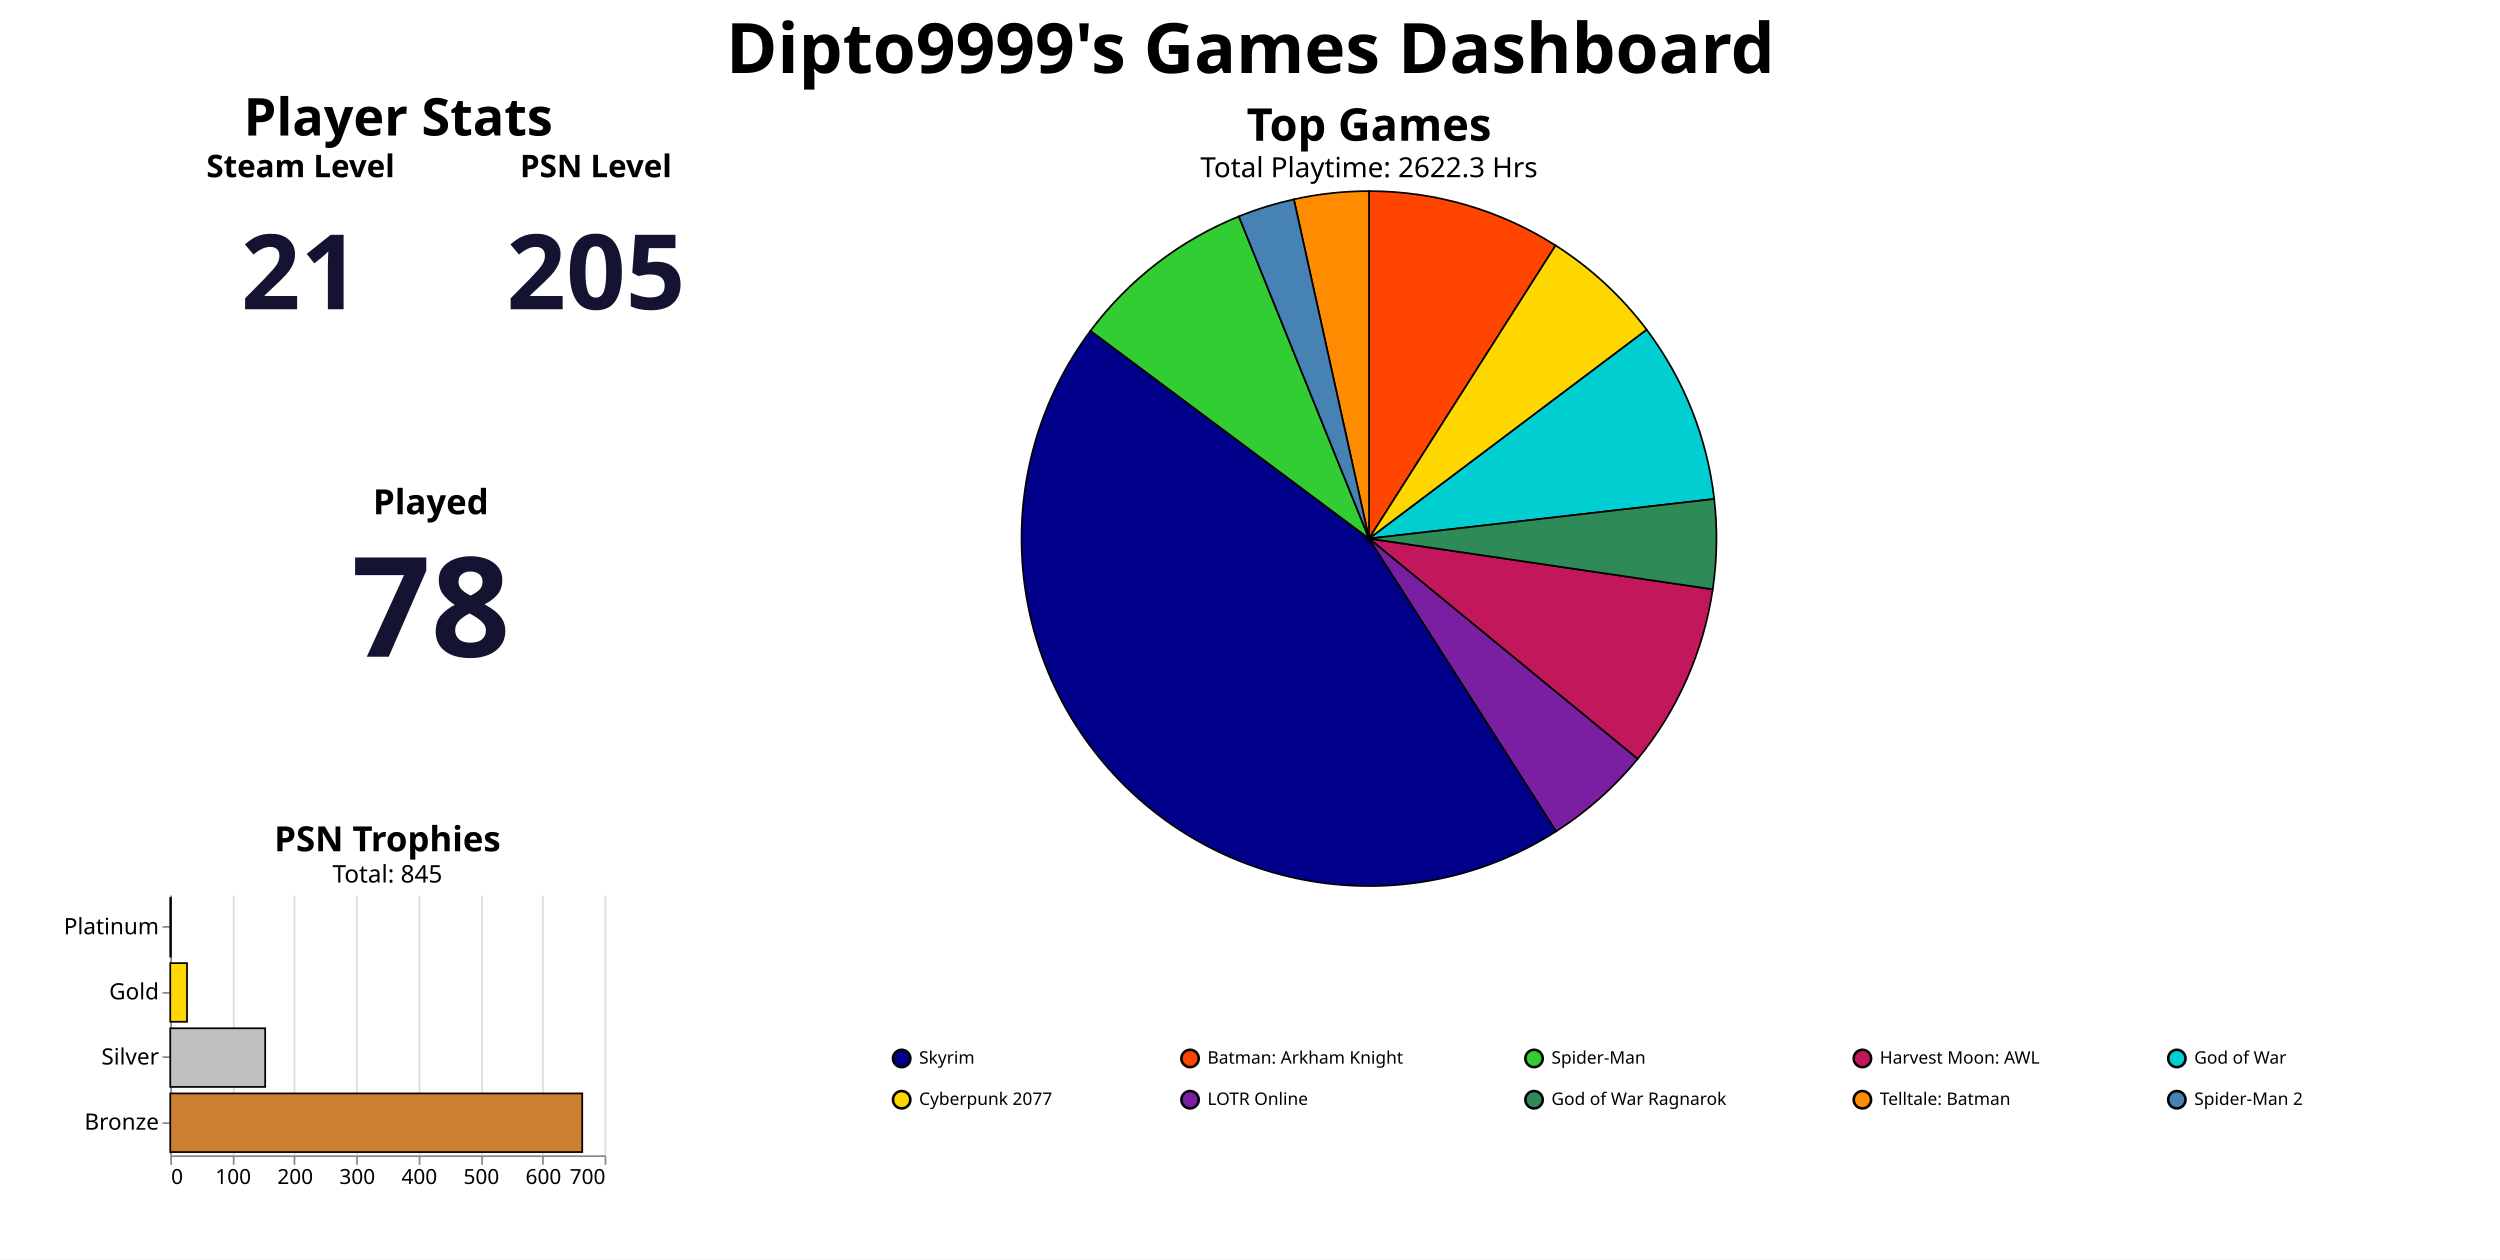
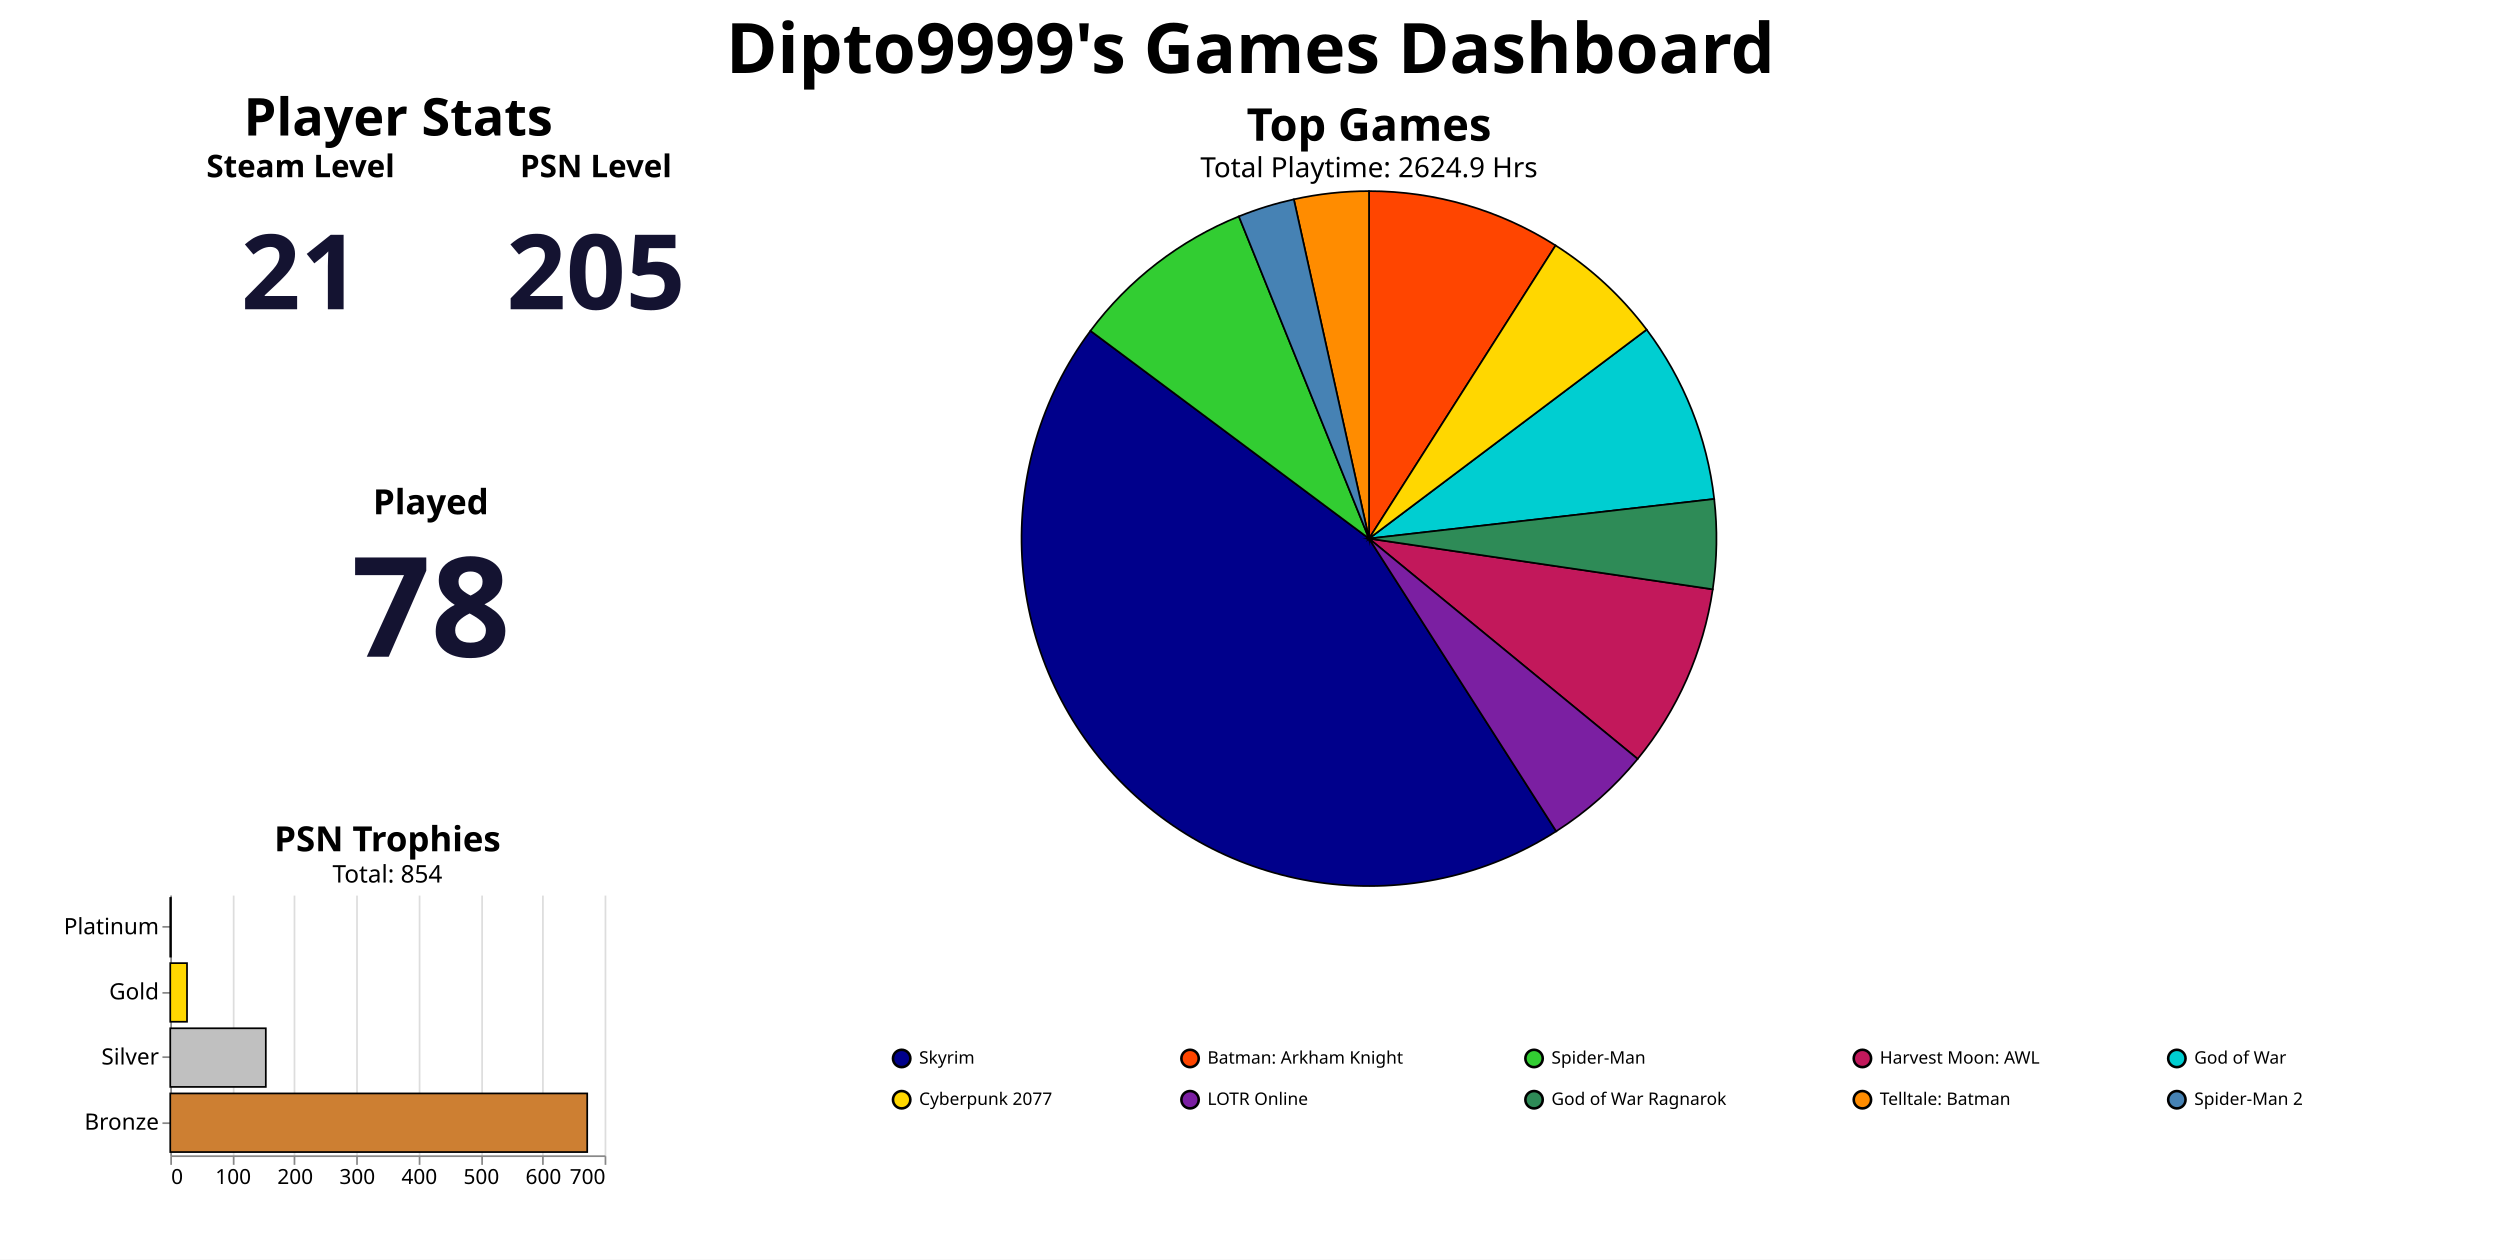
<svg xmlns="http://www.w3.org/2000/svg" version="1.1" class="marks" width="1439" height="725" viewBox="0 0 1439 725">
  <rect width="1439" height="725" fill="white" />
  <g fill="none" stroke-miterlimit="10" transform="translate(98,110)">
    <g class="mark-group role-frame root" role="graphics-object" aria-roledescription="group mark container">
      <g transform="translate(0,0)">
        <path class="background" aria-hidden="true" d="M0,0h0v0h0Z" />
        <g>
          <g class="mark-group role-scope concat_0_group" role="graphics-object" aria-roledescription="group mark container">
            <g transform="translate(0,0)">
              <path class="background" aria-hidden="true" d="M0,0h0v0h0Z" />
              <g>
                <g class="mark-group role-scope concat_0_concat_0_group" role="graphics-object" aria-roledescription="group mark container">
                  <g transform="translate(0,0)">
                    <path class="background" aria-hidden="true" d="M0,0h0v0h0Z" />
                    <g>
                      <g class="mark-group role-scope concat_0_concat_0_concat_0_group" role="graphics-object" aria-roledescription="group mark container">
                        <g transform="translate(0,0)">
                          <path class="background" aria-hidden="true" d="M0,0h150v150h-150Z" stroke="#ddd" stroke-opacity="0" stroke-width="1.5" />
                          <g>
                            <g class="mark-text role-mark concat_0_concat_0_concat_0_marks" role="graphics-object" aria-roledescription="text mark container">
                              <text aria-label="Metric: Steam Level; Value: 21" role="graphics-symbol" aria-roledescription="text mark" text-anchor="middle" transform="translate(75,68)" font-family="sans-serif" font-size="60px" font-weight="bold" fill="#141331">21</text>
                            </g>
                            <g class="mark-group role-title">
                              <g transform="translate(75,-22)">
                                <path class="background" aria-hidden="true" d="M0,0h0v0h0Z" pointer-events="none" />
                                <g>
                                  <g class="mark-text role-title-text" role="graphics-symbol" aria-roledescription="title" aria-label="Title text 'Steam Level'" pointer-events="none">
                                    <text text-anchor="middle" transform="translate(0,14)" font-family="sans-serif" font-size="18px" font-weight="bold" fill="#000" opacity="1">Steam Level</text>
                                  </g>
                                </g>
                                <path class="foreground" aria-hidden="true" d="" pointer-events="none" display="none" />
                              </g>
                            </g>
                          </g>
                          <path class="foreground" aria-hidden="true" d="" display="none" />
                        </g>
                      </g>
                      <g class="mark-group role-scope concat_0_concat_0_concat_1_group" role="graphics-object" aria-roledescription="group mark container">
                        <g transform="translate(170,0)">
                          <path class="background" aria-hidden="true" d="M0,0h150v150h-150Z" stroke="#ddd" stroke-opacity="0" stroke-width="1.5" />
                          <g>
                            <g class="mark-text role-mark concat_0_concat_0_concat_1_marks" role="graphics-object" aria-roledescription="text mark container">
                              <text aria-label="Metric: PSN Level; Value: 205" role="graphics-symbol" aria-roledescription="text mark" text-anchor="middle" transform="translate(75,68)" font-family="sans-serif" font-size="60px" font-weight="bold" fill="#141331">205</text>
                            </g>
                            <g class="mark-group role-title">
                              <g transform="translate(75,-22)">
                                <path class="background" aria-hidden="true" d="M0,0h0v0h0Z" pointer-events="none" />
                                <g>
                                  <g class="mark-text role-title-text" role="graphics-symbol" aria-roledescription="title" aria-label="Title text 'PSN Level'" pointer-events="none">
                                    <text text-anchor="middle" transform="translate(0,14)" font-family="sans-serif" font-size="18px" font-weight="bold" fill="#000" opacity="1">PSN Level</text>
                                  </g>
                                </g>
                                <path class="foreground" aria-hidden="true" d="" pointer-events="none" display="none" />
                              </g>
                            </g>
                          </g>
                          <path class="foreground" aria-hidden="true" d="" display="none" />
                        </g>
                      </g>
                    </g>
                    <path class="foreground" aria-hidden="true" d="" display="none" />
                  </g>
                </g>
                <g class="mark-group role-scope concat_0_concat_1_group" role="graphics-object" aria-roledescription="group mark container">
                  <g transform="translate(0,194)">
                    <path class="background" aria-hidden="true" d="M0,0h300v150h-300Z" stroke="#ddd" stroke-opacity="0" stroke-width="1.5" />
                    <g>
                      <g class="mark-text role-mark concat_0_concat_1_marks" role="graphics-object" aria-roledescription="text mark container">
                        <text aria-label="Metric: Played; Value: 78" role="graphics-symbol" aria-roledescription="text mark" text-anchor="middle" transform="translate(150,74)" font-family="sans-serif" font-size="80px" font-weight="bold" fill="#141331">78</text>
                      </g>
                      <g class="mark-group role-title">
                        <g transform="translate(150,-24)">
                          <path class="background" aria-hidden="true" d="M0,0h0v0h0Z" pointer-events="none" />
                          <g>
                            <g class="mark-text role-title-text" role="graphics-symbol" aria-roledescription="title" aria-label="Title text 'Played'" pointer-events="none">
                              <text text-anchor="middle" transform="translate(0,16)" font-family="sans-serif" font-size="20px" font-weight="bold" fill="#000" opacity="1">Played</text>
                            </g>
                          </g>
                          <path class="foreground" aria-hidden="true" d="" pointer-events="none" display="none" />
                        </g>
                      </g>
                    </g>
                    <path class="foreground" aria-hidden="true" d="" display="none" />
                  </g>
                </g>
                <g class="mark-group role-scope concat_0_concat_2_group" role="graphics-object" aria-roledescription="group mark container">
                  <g transform="translate(0,405)">
                    <path class="background" aria-hidden="true" d="M0,0h250v150h-250Z" stroke="#ddd" stroke-opacity="0" stroke-width="1.5" />
                    <g>
                      <g class="mark-group role-axis" aria-hidden="true">
                        <g transform="translate(0.5,150.5)">
                          <path class="background" aria-hidden="true" d="M0,0h0v0h0Z" pointer-events="none" />
                          <g>
                            <g class="mark-rule role-axis-grid" pointer-events="none">
                              <line transform="translate(0,0)" x2="0" y2="-150" stroke="#ddd" stroke-width="1" opacity="1" />
                              <line transform="translate(36,0)" x2="0" y2="-150" stroke="#ddd" stroke-width="1" opacity="1" />
                              <line transform="translate(71,0)" x2="0" y2="-150" stroke="#ddd" stroke-width="1" opacity="1" />
                              <line transform="translate(107,0)" x2="0" y2="-150" stroke="#ddd" stroke-width="1" opacity="1" />
                              <line transform="translate(143,0)" x2="0" y2="-150" stroke="#ddd" stroke-width="1" opacity="1" />
                              <line transform="translate(179,0)" x2="0" y2="-150" stroke="#ddd" stroke-width="1" opacity="1" />
                              <line transform="translate(214,0)" x2="0" y2="-150" stroke="#ddd" stroke-width="1" opacity="1" />
                              <line transform="translate(250,0)" x2="0" y2="-150" stroke="#ddd" stroke-width="1" opacity="1" />
                            </g>
                          </g>
                          <path class="foreground" aria-hidden="true" d="" pointer-events="none" display="none" />
                        </g>
                      </g>
                      <g class="mark-group role-axis" role="graphics-symbol" aria-roledescription="axis" aria-label="X-axis for a linear scale with values from 0 to 700">
                        <g transform="translate(0.5,150.5)">
                          <path class="background" aria-hidden="true" d="M0,0h0v0h0Z" pointer-events="none" />
                          <g>
                            <g class="mark-rule role-axis-tick" pointer-events="none">
                              <line transform="translate(0,0)" x2="0" y2="5" stroke="#888" stroke-width="1" opacity="1" />
                              <line transform="translate(36,0)" x2="0" y2="5" stroke="#888" stroke-width="1" opacity="1" />
                              <line transform="translate(71,0)" x2="0" y2="5" stroke="#888" stroke-width="1" opacity="1" />
                              <line transform="translate(107,0)" x2="0" y2="5" stroke="#888" stroke-width="1" opacity="1" />
                              <line transform="translate(143,0)" x2="0" y2="5" stroke="#888" stroke-width="1" opacity="1" />
                              <line transform="translate(179,0)" x2="0" y2="5" stroke="#888" stroke-width="1" opacity="1" />
                              <line transform="translate(214,0)" x2="0" y2="5" stroke="#888" stroke-width="1" opacity="1" />
                              <line transform="translate(250,0)" x2="0" y2="5" stroke="#888" stroke-width="1" opacity="1" />
                            </g>
                            <g class="mark-text role-axis-label" pointer-events="none">
                              <text text-anchor="start" transform="translate(0,16)" font-family="sans-serif" font-size="12px" fill="#000" opacity="1">0</text>
                              <text text-anchor="middle" transform="translate(35.71429,16)" font-family="sans-serif" font-size="12px" fill="#000" opacity="1">100</text>
                              <text text-anchor="middle" transform="translate(71.42857,16)" font-family="sans-serif" font-size="12px" fill="#000" opacity="1">200</text>
                              <text text-anchor="middle" transform="translate(107.1429,16)" font-family="sans-serif" font-size="12px" fill="#000" opacity="1">300</text>
                              <text text-anchor="middle" transform="translate(142.8571,16)" font-family="sans-serif" font-size="12px" fill="#000" opacity="1">400</text>
                              <text text-anchor="middle" transform="translate(178.5714,16)" font-family="sans-serif" font-size="12px" fill="#000" opacity="1">500</text>
                              <text text-anchor="middle" transform="translate(214.2857,16)" font-family="sans-serif" font-size="12px" fill="#000" opacity="1">600</text>
                              <text text-anchor="end" transform="translate(250,16)" font-family="sans-serif" font-size="12px" fill="#000" opacity="1">700</text>
                            </g>
                            <g class="mark-rule role-axis-domain" pointer-events="none">
                              <line transform="translate(0,0)" x2="250" y2="0" stroke="#888" stroke-width="1" opacity="1" />
                            </g>
                          </g>
                          <path class="foreground" aria-hidden="true" d="" pointer-events="none" display="none" />
                        </g>
                      </g>
                      <g class="mark-group role-axis" role="graphics-symbol" aria-roledescription="axis" aria-label="Y-axis for a discrete scale with 4 values: Platinum, Gold, Silver, Bronze">
                        <g transform="translate(0.5,0.5)">
                          <path class="background" aria-hidden="true" d="M0,0h0v0h0Z" pointer-events="none" />
                          <g>
                            <g class="mark-rule role-axis-tick" pointer-events="none">
                              <line transform="translate(0,18)" x2="-5" y2="0" stroke="#888" stroke-width="1" opacity="1" />
                              <line transform="translate(0,56)" x2="-5" y2="0" stroke="#888" stroke-width="1" opacity="1" />
                              <line transform="translate(0,93)" x2="-5" y2="0" stroke="#888" stroke-width="1" opacity="1" />
                              <line transform="translate(0,131)" x2="-5" y2="0" stroke="#888" stroke-width="1" opacity="1" />
                            </g>
                            <g class="mark-text role-axis-label" pointer-events="none">
                              <text text-anchor="end" transform="translate(-7,22.25)" font-family="sans-serif" font-size="13px" fill="#000" opacity="1">Platinum</text>
                              <text text-anchor="end" transform="translate(-7,59.75)" font-family="sans-serif" font-size="13px" fill="#000" opacity="1">Gold</text>
                              <text text-anchor="end" transform="translate(-7,97.25)" font-family="sans-serif" font-size="13px" fill="#000" opacity="1">Silver</text>
                              <text text-anchor="end" transform="translate(-7,134.75)" font-family="sans-serif" font-size="13px" fill="#000" opacity="1">Bronze</text>
                            </g>
                            <g class="mark-rule role-axis-domain" pointer-events="none">
                              <line transform="translate(0,0)" x2="0" y2="150" stroke="#888" stroke-width="1" opacity="1" />
                            </g>
                          </g>
                          <path class="foreground" aria-hidden="true" d="" pointer-events="none" display="none" />
                        </g>
                      </g>
                      <g class="mark-rect role-mark concat_0_concat_2_marks" role="graphics-object" aria-roledescription="rect mark container">
                        <path aria-label="count: 1; type: Platinum; Trophy: Platinum; Count: 1" role="graphics-symbol" aria-roledescription="bar" d="M0,1.875h0.357v33.75h-0.357Z" fill="#B9F2FF" stroke="black" stroke-width="1" />
                        <path aria-label="count: 27; type: Gold; Trophy: Gold; Count: 27" role="graphics-symbol" aria-roledescription="bar" d="M0,39.375h9.643v33.75h-9.643Z" fill="#FFD700" stroke="black" stroke-width="1" />
-                         <path aria-label="count: 153; type: Silver; Trophy: Silver; Count: 153" role="graphics-symbol" aria-roledescription="bar" d="M0,76.875h54.643v33.75h-54.643Z" fill="#C0C0C0" stroke="black" stroke-width="1" />
-                         <path aria-label="count: 664; type: Bronze; Trophy: Bronze; Count: 664" role="graphics-symbol" aria-roledescription="bar" d="M0,114.375h237.143v33.75h-237.143Z" fill="#CD7F32" stroke="black" stroke-width="1" />
+                         <path aria-label="count: 154; type: Silver; Trophy: Silver; Count: 154" role="graphics-symbol" aria-roledescription="bar" d="M0,76.875h55v33.75h-55Z" fill="#C0C0C0" stroke="black" stroke-width="1" />
+                         <path aria-label="count: 672; type: Bronze; Trophy: Bronze; Count: 672" role="graphics-symbol" aria-roledescription="bar" d="M0,114.375h240v33.75h-240Z" fill="#CD7F32" stroke="black" stroke-width="1" />
                      </g>
                      <g class="mark-group role-title">
                        <g transform="translate(125,-41)">
                          <path class="background" aria-hidden="true" d="M0,0h0v0h0Z" pointer-events="none" />
                          <g>
                            <g class="mark-text role-title-text" role="graphics-symbol" aria-roledescription="title" aria-label="Title text 'PSN Trophies'" pointer-events="none">
                              <text text-anchor="middle" transform="translate(0,16)" font-family="sans-serif" font-size="20px" font-weight="bold" fill="#000" opacity="1">PSN Trophies</text>
                            </g>
-                             <g class="mark-text role-title-subtitle" role="graphics-symbol" aria-roledescription="subtitle" aria-label="Subtitle text 'Total: 845'" pointer-events="none">
-                               <text text-anchor="middle" transform="translate(0,34)" font-family="sans-serif" font-size="14px" fill="#000" opacity="1">Total: 845</text>
+                             <g class="mark-text role-title-subtitle" role="graphics-symbol" aria-roledescription="subtitle" aria-label="Subtitle text 'Total: 854'" pointer-events="none">
+                               <text text-anchor="middle" transform="translate(0,34)" font-family="sans-serif" font-size="14px" fill="#000" opacity="1">Total: 854</text>
                            </g>
                          </g>
                          <path class="foreground" aria-hidden="true" d="" pointer-events="none" display="none" />
                        </g>
                      </g>
                    </g>
                    <path class="foreground" aria-hidden="true" d="" display="none" />
                  </g>
                </g>
                <g class="mark-group role-title">
                  <g transform="translate(131.2109,-56)">
                    <path class="background" aria-hidden="true" d="M0,0h0v0h0Z" pointer-events="none" />
                    <g>
                      <g class="mark-text role-title-text" role="graphics-symbol" aria-roledescription="title" aria-label="Title text 'Player Stats'" pointer-events="none">
                        <text text-anchor="middle" transform="translate(0,24)" font-family="sans-serif" font-size="30px" font-weight="bold" fill="#000" opacity="1">Player Stats</text>
                      </g>
                    </g>
                    <path class="foreground" aria-hidden="true" d="" pointer-events="none" display="none" />
                  </g>
                </g>
              </g>
              <path class="foreground" aria-hidden="true" d="" display="none" />
            </g>
          </g>
          <g class="mark-group role-scope concat_1_group" role="graphics-object" aria-roledescription="group mark container">
            <g transform="translate(340,0)">
              <path class="background" aria-hidden="true" d="M0,0h700v400h-700Z" />
              <g>
                <g class="mark-arc role-mark concat_1_marks" role="graphics-object" aria-roledescription="arc mark container">
                  <path aria-label="playtime_percentage: 44.25; name: Skyrim; Game: Skyrim; Time (Hrs): 845.3; Playtime (%): 44.25" role="graphics-symbol" aria-roledescription="arc mark" transform="translate(350,200)" d="M-160.325,-119.566A200,200,0,0,0,107.758,168.488L0,0Z" fill="#00008B" stroke="black" stroke-width="1" />
                  <path aria-label="playtime_percentage: 9.02; name: Batman: Arkham Knight; Game: Batman: Arkham Knight; Time (Hrs): 172.4; Playtime (%): 9.02" role="graphics-symbol" aria-roledescription="arc mark" transform="translate(350,200)" d="M107.387,-168.725A200,200,0,0,0,0,-200L0,0Z" fill="#FF4500" stroke="black" stroke-width="1" />
                  <path aria-label="playtime_percentage: 8.69; name: Spider-Man; Game: Spider-Man; Time (Hrs): 166.1; Playtime (%): 8.69" role="graphics-symbol" aria-roledescription="arc mark" transform="translate(350,200)" d="M-74.915,-185.439A200,200,0,0,0,-160.325,-119.566L0,0Z" fill="#32CD32" stroke="black" stroke-width="1" />
                  <path aria-label="playtime_percentage: 8.6; name: Harvest Moon: AWL; Game: Harvest Moon: AWL; Time (Hrs): 164.3; Playtime (%): 8.60" role="graphics-symbol" aria-roledescription="arc mark" transform="translate(350,200)" d="M154.633,126.841A200,200,0,0,0,197.856,29.209L0,0Z" fill="#C2185B" stroke="black" stroke-width="1" />
                  <path aria-label="playtime_percentage: 8.45; name: God of War; Game: God of War; Time (Hrs): 161.5; Playtime (%): 8.45" role="graphics-symbol" aria-roledescription="arc mark" transform="translate(350,200)" d="M198.697,-22.792A200,200,0,0,0,159.797,-120.27L0,0Z" fill="#00CED1" stroke="black" stroke-width="1" />
                  <path aria-label="playtime_percentage: 5.71; name: Cyberpunk 2077; Game: Cyberpunk 2077; Time (Hrs): 109.1; Playtime (%): 5.71" role="graphics-symbol" aria-roledescription="arc mark" transform="translate(350,200)" d="M159.797,-120.27A200,200,0,0,0,107.387,-168.725L0,0Z" fill="#FFD700" stroke="black" stroke-width="1" />
                  <path aria-label="playtime_percentage: 5.01; name: LOTR Online; Game: LOTR Online; Time (Hrs): 95.7; Playtime (%): 5.01" role="graphics-symbol" aria-roledescription="arc mark" transform="translate(350,200)" d="M107.758,168.488A200,200,0,0,0,154.633,126.841L0,0Z" fill="#7B1FA2" stroke="black" stroke-width="1" />
                  <path aria-label="playtime_percentage: 4.15; name: God of War Ragnarok; Game: God of War Ragnarok; Time (Hrs): 79.4; Playtime (%): 4.15" role="graphics-symbol" aria-roledescription="arc mark" transform="translate(350,200)" d="M197.856,29.209A200,200,0,0,0,198.697,-22.792L0,0Z" fill="#2E8B57" stroke="black" stroke-width="1" />
                  <path aria-label="playtime_percentage: 3.47; name: Telltale: Batman; Game: Telltale: Batman; Time (Hrs): 66.2; Playtime (%): 3.47" role="graphics-symbol" aria-roledescription="arc mark" transform="translate(350,200)" d="M0,-200A200,200,0,0,0,-43.265,-195.264L0,0Z" fill="#FF8C00" stroke="black" stroke-width="1" />
                  <path aria-label="playtime_percentage: 2.64; name: Spider-Man 2; Game: Spider-Man 2; Time (Hrs): 50.5; Playtime (%): 2.64" role="graphics-symbol" aria-roledescription="arc mark" transform="translate(350,200)" d="M-43.265,-195.264A200,200,0,0,0,-74.915,-185.439L0,0Z" fill="#4682B4" stroke="black" stroke-width="1" />
                </g>
                <g class="mark-group role-legend" role="graphics-symbol" aria-roledescription="legend" aria-label="Symbol legend for fill color with 10 values: Skyrim, Batman: Arkham Knight, Spider-Man, Harvest Moon: AWL, God of War, ending with Spider-Man 2">
                  <g transform="translate(0,418)">
                    <path class="background" aria-hidden="true" d="M0,0h961v187h-961Z" pointer-events="none" />
                    <g>
                      <g class="mark-group role-legend-entry">
                        <g transform="translate(75,75)">
                          <path class="background" aria-hidden="true" d="M0,0h0v0h0Z" pointer-events="none" />
                          <g>
                            <g class="mark-group role-scope" role="graphics-object" aria-roledescription="group mark container">
                              <g transform="translate(0,0.25)">
                                <path class="background" aria-hidden="true" d="M0,0h89.384v12.5h-89.384Z" pointer-events="none" opacity="1" />
                                <g>
                                  <g class="mark-symbol role-legend-symbol" pointer-events="none">
                                    <path transform="translate(6,6)" d="M5,0A5,5,0,1,1,-5,0A5,5,0,1,1,5,0" fill="#00008B" stroke="black" stroke-width="1.5" opacity="1" />
                                  </g>
                                  <g class="mark-text role-legend-label" pointer-events="none">
                                    <text text-anchor="start" transform="translate(16,9)" font-family="sans-serif" font-size="10px" fill="#000" opacity="1">Skyrim</text>
                                  </g>
                                </g>
                                <path class="foreground" aria-hidden="true" d="" pointer-events="none" display="none" />
                              </g>
                              <g transform="translate(166,0.25)">
                                <path class="background" aria-hidden="true" d="M0,0h121.054v12.5h-121.054Z" pointer-events="none" opacity="1" />
                                <g>
                                  <g class="mark-symbol role-legend-symbol" pointer-events="none">
                                    <path transform="translate(6,6)" d="M5,0A5,5,0,1,1,-5,0A5,5,0,1,1,5,0" fill="#FF4500" stroke="black" stroke-width="1.5" opacity="1" />
                                  </g>
                                  <g class="mark-text role-legend-label" pointer-events="none">
                                    <text text-anchor="start" transform="translate(16,9)" font-family="sans-serif" font-size="10px" fill="#000" opacity="1">Batman: Arkham Knight</text>
                                  </g>
                                </g>
                                <path class="foreground" aria-hidden="true" d="" pointer-events="none" display="none" />
                              </g>
                              <g transform="translate(364,0.25)">
                                <path class="background" aria-hidden="true" d="M0,0h112.895v12.5h-112.895Z" pointer-events="none" opacity="1" />
                                <g>
                                  <g class="mark-symbol role-legend-symbol" pointer-events="none">
                                    <path transform="translate(6,6)" d="M5,0A5,5,0,1,1,-5,0A5,5,0,1,1,5,0" fill="#32CD32" stroke="black" stroke-width="1.5" opacity="1" />
                                  </g>
                                  <g class="mark-text role-legend-label" pointer-events="none">
                                    <text text-anchor="start" transform="translate(16,9)" font-family="sans-serif" font-size="10px" fill="#000" opacity="1">Spider-Man</text>
                                  </g>
                                </g>
                                <path class="foreground" aria-hidden="true" d="" pointer-events="none" display="none" />
                              </g>
                              <g transform="translate(553,0.25)">
                                <path class="background" aria-hidden="true" d="M0,0h104.55v12.5h-104.55Z" pointer-events="none" opacity="1" />
                                <g>
                                  <g class="mark-symbol role-legend-symbol" pointer-events="none">
                                    <path transform="translate(6,6)" d="M5,0A5,5,0,1,1,-5,0A5,5,0,1,1,5,0" fill="#C2185B" stroke="black" stroke-width="1.5" opacity="1" />
                                  </g>
                                  <g class="mark-text role-legend-label" pointer-events="none">
                                    <text text-anchor="start" transform="translate(16,9)" font-family="sans-serif" font-size="10px" fill="#000" opacity="1">Harvest Moon: AWL</text>
                                  </g>
                                </g>
                                <path class="foreground" aria-hidden="true" d="" pointer-events="none" display="none" />
                              </g>
                              <g transform="translate(734,0.25)">
                                <path class="background" aria-hidden="true" d="M0,0h76.029v12.5h-76.029Z" pointer-events="none" opacity="1" />
                                <g>
                                  <g class="mark-symbol role-legend-symbol" pointer-events="none">
                                    <path transform="translate(6,6)" d="M5,0A5,5,0,1,1,-5,0A5,5,0,1,1,5,0" fill="#00CED1" stroke="black" stroke-width="1.5" opacity="1" />
                                  </g>
                                  <g class="mark-text role-legend-label" pointer-events="none">
                                    <text text-anchor="start" transform="translate(16,9)" font-family="sans-serif" font-size="10px" fill="#000" opacity="1">God of War</text>
                                  </g>
                                </g>
                                <path class="foreground" aria-hidden="true" d="" pointer-events="none" display="none" />
                              </g>
                              <g transform="translate(0,24)">
                                <path class="background" aria-hidden="true" d="M0,0h89.384v12.5h-89.384Z" pointer-events="none" opacity="1" />
                                <g>
                                  <g class="mark-symbol role-legend-symbol" pointer-events="none">
                                    <path transform="translate(6,6)" d="M5,0A5,5,0,1,1,-5,0A5,5,0,1,1,5,0" fill="#FFD700" stroke="black" stroke-width="1.5" opacity="1" />
                                  </g>
                                  <g class="mark-text role-legend-label" pointer-events="none">
                                    <text text-anchor="start" transform="translate(16,9)" font-family="sans-serif" font-size="10px" fill="#000" opacity="1">Cyberpunk 2077</text>
                                  </g>
                                </g>
                                <path class="foreground" aria-hidden="true" d="" pointer-events="none" display="none" />
                              </g>
                              <g transform="translate(166,24)">
                                <path class="background" aria-hidden="true" d="M0,0h121.054v12.5h-121.054Z" pointer-events="none" opacity="1" />
                                <g>
                                  <g class="mark-symbol role-legend-symbol" pointer-events="none">
                                    <path transform="translate(6,6)" d="M5,0A5,5,0,1,1,-5,0A5,5,0,1,1,5,0" fill="#7B1FA2" stroke="black" stroke-width="1.5" opacity="1" />
                                  </g>
                                  <g class="mark-text role-legend-label" pointer-events="none">
                                    <text text-anchor="start" transform="translate(16,9)" font-family="sans-serif" font-size="10px" fill="#000" opacity="1">LOTR Online</text>
                                  </g>
                                </g>
                                <path class="foreground" aria-hidden="true" d="" pointer-events="none" display="none" />
                              </g>
                              <g transform="translate(364,24)">
                                <path class="background" aria-hidden="true" d="M0,0h112.895v12.5h-112.895Z" pointer-events="none" opacity="1" />
                                <g>
                                  <g class="mark-symbol role-legend-symbol" pointer-events="none">
                                    <path transform="translate(6,6)" d="M5,0A5,5,0,1,1,-5,0A5,5,0,1,1,5,0" fill="#2E8B57" stroke="black" stroke-width="1.5" opacity="1" />
                                  </g>
                                  <g class="mark-text role-legend-label" pointer-events="none">
                                    <text text-anchor="start" transform="translate(16,9)" font-family="sans-serif" font-size="10px" fill="#000" opacity="1">God of War Ragnarok</text>
                                  </g>
                                </g>
                                <path class="foreground" aria-hidden="true" d="" pointer-events="none" display="none" />
                              </g>
                              <g transform="translate(553,24)">
                                <path class="background" aria-hidden="true" d="M0,0h104.55v12.5h-104.55Z" pointer-events="none" opacity="1" />
                                <g>
                                  <g class="mark-symbol role-legend-symbol" pointer-events="none">
                                    <path transform="translate(6,6)" d="M5,0A5,5,0,1,1,-5,0A5,5,0,1,1,5,0" fill="#FF8C00" stroke="black" stroke-width="1.5" opacity="1" />
                                  </g>
                                  <g class="mark-text role-legend-label" pointer-events="none">
                                    <text text-anchor="start" transform="translate(16,9)" font-family="sans-serif" font-size="10px" fill="#000" opacity="1">Telltale: Batman</text>
                                  </g>
                                </g>
                                <path class="foreground" aria-hidden="true" d="" pointer-events="none" display="none" />
                              </g>
                              <g transform="translate(734,24)">
                                <path class="background" aria-hidden="true" d="M0,0h76.029v12.5h-76.029Z" pointer-events="none" opacity="1" />
                                <g>
                                  <g class="mark-symbol role-legend-symbol" pointer-events="none">
                                    <path transform="translate(6,6)" d="M5,0A5,5,0,1,1,-5,0A5,5,0,1,1,5,0" fill="#4682B4" stroke="black" stroke-width="1.5" opacity="1" />
                                  </g>
                                  <g class="mark-text role-legend-label" pointer-events="none">
                                    <text text-anchor="start" transform="translate(16,9)" font-family="sans-serif" font-size="10px" fill="#000" opacity="1">Spider-Man 2</text>
                                  </g>
                                </g>
                                <path class="foreground" aria-hidden="true" d="" pointer-events="none" display="none" />
                              </g>
                            </g>
                          </g>
                          <path class="foreground" aria-hidden="true" d="" pointer-events="none" display="none" />
                        </g>
                      </g>
                    </g>
                    <path class="foreground" aria-hidden="true" d="" pointer-events="none" display="none" />
                  </g>
                </g>
                <g class="mark-group role-title">
                  <g transform="translate(350,-50)">
                    <path class="background" aria-hidden="true" d="M0,0h0v0h0Z" pointer-events="none" />
                    <g>
                      <g class="mark-text role-title-text" role="graphics-symbol" aria-roledescription="title" aria-label="Title text 'Top Games'" pointer-events="none">
                        <text text-anchor="middle" transform="translate(0,21)" font-family="sans-serif" font-size="26px" font-weight="bold" fill="#000" opacity="1">Top Games</text>
                      </g>
-                       <g class="mark-text role-title-subtitle" role="graphics-symbol" aria-roledescription="subtitle" aria-label="Subtitle text 'Total Playtime: 2622.3 Hrs'" pointer-events="none">
-                         <text text-anchor="middle" transform="translate(0,42)" font-family="sans-serif" font-size="16px" fill="#000" opacity="1">Total Playtime: 2622.3 Hrs</text>
+                       <g class="mark-text role-title-subtitle" role="graphics-symbol" aria-roledescription="subtitle" aria-label="Subtitle text 'Total Playtime: 2624.9 Hrs'" pointer-events="none">
+                         <text text-anchor="middle" transform="translate(0,42)" font-family="sans-serif" font-size="16px" fill="#000" opacity="1">Total Playtime: 2624.9 Hrs</text>
                      </g>
                    </g>
                    <path class="foreground" aria-hidden="true" d="" pointer-events="none" display="none" />
                  </g>
                </g>
              </g>
              <path class="foreground" aria-hidden="true" d="" display="none" />
            </g>
          </g>
          <g class="mark-group role-title">
            <g transform="translate(621.7109,-100)">
              <path class="background" aria-hidden="true" d="M0,0h0v0h0Z" pointer-events="none" />
              <g>
                <g class="mark-text role-title-text" role="graphics-symbol" aria-roledescription="title" aria-label="Title text 'Dipto9999's Games Dashboard'" pointer-events="none">
                  <text text-anchor="middle" transform="translate(0,32)" font-family="sans-serif" font-size="40px" font-weight="bold" fill="#000" opacity="1">Dipto9999's Games Dashboard</text>
                </g>
              </g>
              <path class="foreground" aria-hidden="true" d="" pointer-events="none" display="none" />
            </g>
          </g>
        </g>
        <path class="foreground" aria-hidden="true" d="" display="none" />
      </g>
    </g>
  </g>
</svg>
